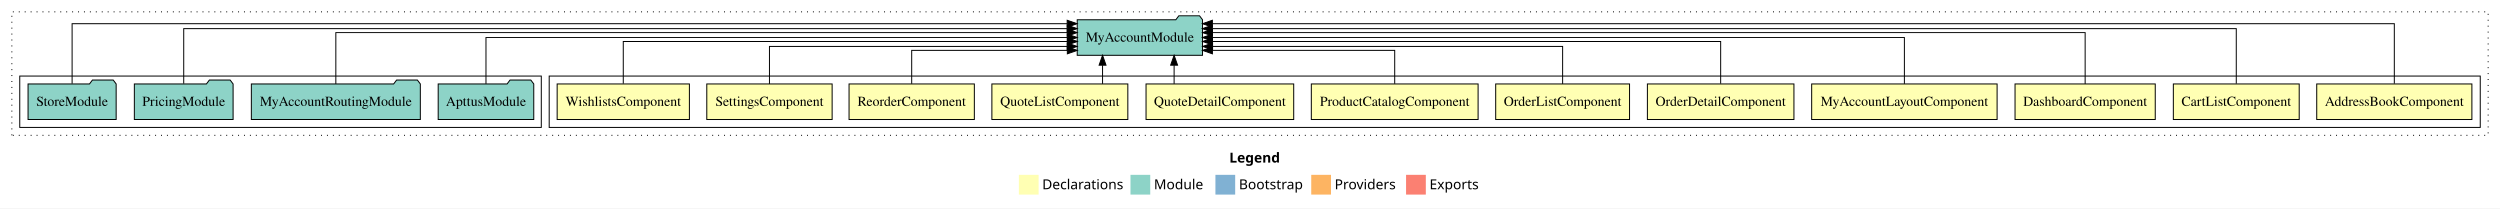
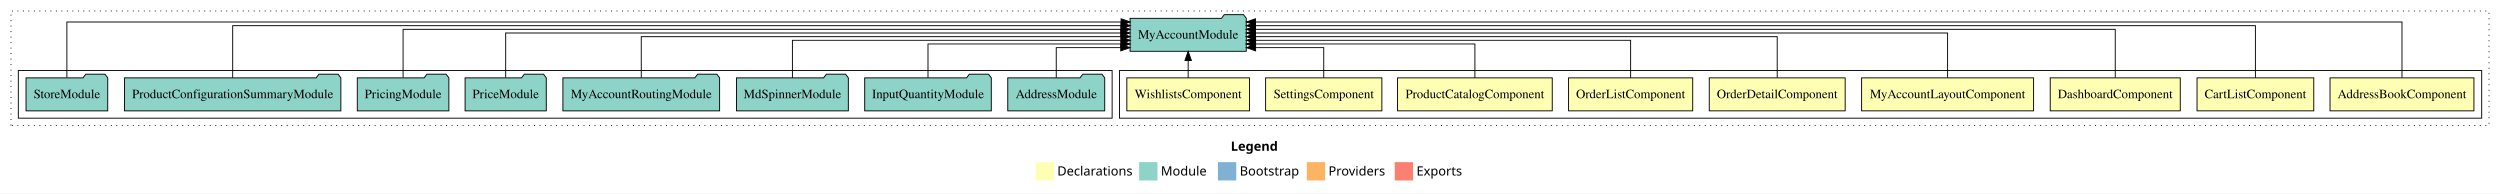
- <svg xmlns="http://www.w3.org/2000/svg" width="2531pt" height="211pt" viewBox="0.00 0.00 2531.00 211.00">
+ <svg xmlns="http://www.w3.org/2000/svg" width="2729pt" height="211pt" viewBox="0.00 0.00 2729.00 211.00">
  <g id="graph0" class="graph" transform="scale(1 1) rotate(0) translate(4 207)">
-     <polygon fill="#ffffff" stroke="transparent" points="-4,4 -4,-207 2527,-207 2527,4 -4,4" />
-     <text text-anchor="start" x="1240.509" y="-42.4" font-family="sans-serif" font-weight="bold" font-size="14.00" fill="#000000">Legend</text>
-     <polygon fill="#ffffb3" stroke="transparent" points="1027.5,-10 1027.5,-30 1047.5,-30 1047.5,-10 1027.5,-10" />
-     <text text-anchor="start" x="1051.129" y="-15.4" font-family="sans-serif" font-size="14.00" fill="#000000">  Declarations</text>
-     <polygon fill="#8dd3c7" stroke="transparent" points="1140.5,-10 1140.5,-30 1160.5,-30 1160.5,-10 1140.5,-10" />
-     <text text-anchor="start" x="1164.225" y="-15.4" font-family="sans-serif" font-size="14.00" fill="#000000">  Module</text>
-     <polygon fill="#80b1d3" stroke="transparent" points="1226.5,-10 1226.5,-30 1246.5,-30 1246.5,-10 1226.5,-10" />
-     <text text-anchor="start" x="1250.281" y="-15.4" font-family="sans-serif" font-size="14.00" fill="#000000">  Bootstrap</text>
-     <polygon fill="#fdb462" stroke="transparent" points="1323.5,-10 1323.5,-30 1343.5,-30 1343.5,-10 1323.5,-10" />
-     <text text-anchor="start" x="1347.173" y="-15.4" font-family="sans-serif" font-size="14.00" fill="#000000">  Providers</text>
-     <polygon fill="#fb8072" stroke="transparent" points="1419.5,-10 1419.5,-30 1439.5,-30 1439.5,-10 1419.5,-10" />
-     <text text-anchor="start" x="1443.226" y="-15.4" font-family="sans-serif" font-size="14.00" fill="#000000">  Exports</text>
+     <polygon fill="#ffffff" stroke="transparent" points="-4,4 -4,-207 2725,-207 2725,4 -4,4" />
+     <text text-anchor="start" x="1339.509" y="-42.4" font-family="sans-serif" font-weight="bold" font-size="14.00" fill="#000000">Legend</text>
+     <polygon fill="#ffffb3" stroke="transparent" points="1126.5,-10 1126.5,-30 1146.5,-30 1146.5,-10 1126.5,-10" />
+     <text text-anchor="start" x="1150.129" y="-15.4" font-family="sans-serif" font-size="14.00" fill="#000000">  Declarations</text>
+     <polygon fill="#8dd3c7" stroke="transparent" points="1239.5,-10 1239.5,-30 1259.5,-30 1259.5,-10 1239.5,-10" />
+     <text text-anchor="start" x="1263.225" y="-15.4" font-family="sans-serif" font-size="14.00" fill="#000000">  Module</text>
+     <polygon fill="#80b1d3" stroke="transparent" points="1325.5,-10 1325.5,-30 1345.5,-30 1345.5,-10 1325.5,-10" />
+     <text text-anchor="start" x="1349.281" y="-15.4" font-family="sans-serif" font-size="14.00" fill="#000000">  Bootstrap</text>
+     <polygon fill="#fdb462" stroke="transparent" points="1422.5,-10 1422.5,-30 1442.5,-30 1442.5,-10 1422.5,-10" />
+     <text text-anchor="start" x="1446.173" y="-15.4" font-family="sans-serif" font-size="14.00" fill="#000000">  Providers</text>
+     <polygon fill="#fb8072" stroke="transparent" points="1518.5,-10 1518.5,-30 1538.5,-30 1538.5,-10 1518.5,-10" />
+     <text text-anchor="start" x="1542.226" y="-15.4" font-family="sans-serif" font-size="14.00" fill="#000000">  Exports</text>
    <g id="clust1" class="cluster">
-       <polygon fill="none" stroke="#000000" stroke-dasharray="1,5" points="8,-70 8,-195 2515,-195 2515,-70 8,-70" />
+       <polygon fill="none" stroke="#000000" stroke-dasharray="1,5" points="8,-70 8,-195 2713,-195 2713,-70 8,-70" />
    </g>
    <g id="clust2" class="cluster">
-       <polygon fill="none" stroke="#000000" points="552,-78 552,-130 2507,-130 2507,-78 552,-78" />
+       <polygon fill="none" stroke="#000000" points="1218,-78 1218,-130 2705,-130 2705,-78 1218,-78" />
    </g>
-     <g id="clust15" class="cluster">
-       <polygon fill="none" stroke="#000000" points="16,-78 16,-130 544,-130 544,-78 16,-78" />
+     <g id="clust12" class="cluster">
+       <polygon fill="none" stroke="#000000" points="16,-78 16,-130 1210,-130 1210,-78 16,-78" />
    </g>
    <g id="node1" class="node">
-       <polygon fill="#ffffb3" stroke="#000000" points="2498.541,-122 2341.459,-122 2341.459,-86 2498.541,-86 2498.541,-122" />
-       <text text-anchor="middle" x="2420" y="-99.8" font-family="Times,serif" font-size="14.00" fill="#000000">AddressBookComponent</text>
+       <polygon fill="#ffffb3" stroke="#000000" points="2696.541,-122 2539.459,-122 2539.459,-86 2696.541,-86 2696.541,-122" />
+       <text text-anchor="middle" x="2618" y="-99.8" font-family="Times,serif" font-size="14.00" fill="#000000">AddressBookComponent</text>
+     </g>
+     <g id="node10" class="node">
+       <polygon fill="#8dd3c7" stroke="#000000" points="1356.421,-187 1353.421,-191 1332.421,-191 1329.421,-187 1229.579,-187 1229.579,-151 1356.421,-151 1356.421,-187" />
+       <text text-anchor="middle" x="1293" y="-164.8" font-family="Times,serif" font-size="14.00" fill="#000000">MyAccountModule</text>
+     </g>
+     <g id="edge1" class="edge">
+       <path fill="none" stroke="#000000" d="M2618,-122.323C2618,-145.66 2618,-183 2618,-183 2618,-183 1366.461,-183 1366.461,-183" />
+       <polygon fill="#000000" stroke="#000000" points="1366.461,-179.5 1356.461,-183 1366.461,-186.5 1366.461,-179.5" />
+     </g>
+     <g id="node2" class="node">
+       <polygon fill="#ffffb3" stroke="#000000" points="2521.713,-122 2394.287,-122 2394.287,-86 2521.713,-86 2521.713,-122" />
+       <text text-anchor="middle" x="2458" y="-99.8" font-family="Times,serif" font-size="14.00" fill="#000000">CartListComponent</text>
+     </g>
+     <g id="edge2" class="edge">
+       <path fill="none" stroke="#000000" d="M2458,-122.155C2458,-144.352 2458,-179 2458,-179 2458,-179 1366.463,-179 1366.463,-179" />
+       <polygon fill="#000000" stroke="#000000" points="1366.463,-175.5 1356.463,-179 1366.463,-182.5 1366.463,-175.5" />
+     </g>
+     <g id="node3" class="node">
+       <polygon fill="#ffffb3" stroke="#000000" points="2375.973,-122 2234.027,-122 2234.027,-86 2375.973,-86 2375.973,-122" />
+       <text text-anchor="middle" x="2305" y="-99.8" font-family="Times,serif" font-size="14.00" fill="#000000">DashboardComponent</text>
+     </g>
+     <g id="edge3" class="edge">
+       <path fill="none" stroke="#000000" d="M2305,-122.284C2305,-143.321 2305,-175 2305,-175 2305,-175 1366.305,-175 1366.305,-175" />
+       <polygon fill="#000000" stroke="#000000" points="1366.305,-171.5 1356.305,-175 1366.305,-178.5 1366.305,-171.5" />
+     </g>
+     <g id="node4" class="node">
+       <polygon fill="#ffffb3" stroke="#000000" points="2215.861,-122 2028.139,-122 2028.139,-86 2215.861,-86 2215.861,-122" />
+       <text text-anchor="middle" x="2122" y="-99.8" font-family="Times,serif" font-size="14.00" fill="#000000">MyAccountLayoutComponent</text>
+     </g>
+     <g id="edge4" class="edge">
+       <path fill="none" stroke="#000000" d="M2122,-122.308C2122,-142.145 2122,-171 2122,-171 2122,-171 1366.332,-171 1366.332,-171" />
+       <polygon fill="#000000" stroke="#000000" points="1366.332,-167.5 1356.332,-171 1366.332,-174.5 1366.332,-167.5" />
+     </g>
+     <g id="node5" class="node">
+       <polygon fill="#ffffb3" stroke="#000000" points="2010.182,-122 1861.818,-122 1861.818,-86 2010.182,-86 2010.182,-122" />
+       <text text-anchor="middle" x="1936" y="-99.8" font-family="Times,serif" font-size="14.00" fill="#000000">OrderDetailComponent</text>
+     </g>
+     <g id="edge5" class="edge">
+       <path fill="none" stroke="#000000" d="M1936,-122.222C1936,-140.828 1936,-167 1936,-167 1936,-167 1366.413,-167 1366.413,-167" />
+       <polygon fill="#000000" stroke="#000000" points="1366.413,-163.5 1356.413,-167 1366.413,-170.5 1366.413,-163.5" />
+     </g>
+     <g id="node6" class="node">
+       <polygon fill="#ffffb3" stroke="#000000" points="1843.753,-122 1708.247,-122 1708.247,-86 1843.753,-86 1843.753,-122" />
+       <text text-anchor="middle" x="1776" y="-99.8" font-family="Times,serif" font-size="14.00" fill="#000000">OrderListComponent</text>
+     </g>
+     <g id="edge6" class="edge">
+       <path fill="none" stroke="#000000" d="M1776,-122.022C1776,-139.373 1776,-163 1776,-163 1776,-163 1366.64,-163 1366.64,-163" />
+       <polygon fill="#000000" stroke="#000000" points="1366.64,-159.5 1356.64,-163 1366.64,-166.5 1366.64,-159.5" />
+     </g>
+     <g id="node7" class="node">
+       <polygon fill="#ffffb3" stroke="#000000" points="1690.428,-122 1521.572,-122 1521.572,-86 1690.428,-86 1690.428,-122" />
+       <text text-anchor="middle" x="1606" y="-99.8" font-family="Times,serif" font-size="14.00" fill="#000000">ProductCatalogComponent</text>
+     </g>
+     <g id="edge7" class="edge">
+       <path fill="none" stroke="#000000" d="M1606,-122.009C1606,-138.049 1606,-159 1606,-159 1606,-159 1366.34,-159 1366.34,-159" />
+       <polygon fill="#000000" stroke="#000000" points="1366.34,-155.5 1356.34,-159 1366.34,-162.5 1366.34,-155.5" />
+     </g>
+     <g id="node8" class="node">
+       <polygon fill="#ffffb3" stroke="#000000" points="1504.447,-122 1377.553,-122 1377.553,-86 1504.447,-86 1504.447,-122" />
+       <text text-anchor="middle" x="1441" y="-99.8" font-family="Times,serif" font-size="14.00" fill="#000000">SettingsComponent</text>
+     </g>
+     <g id="edge8" class="edge">
+       <path fill="none" stroke="#000000" d="M1441,-122.124C1441,-136.783 1441,-155 1441,-155 1441,-155 1366.624,-155 1366.624,-155" />
+       <polygon fill="#000000" stroke="#000000" points="1366.624,-151.5 1356.624,-155 1366.624,-158.5 1366.624,-151.5" />
+     </g>
+     <g id="node9" class="node">
+       <polygon fill="#ffffb3" stroke="#000000" points="1359.944,-122 1226.056,-122 1226.056,-86 1359.944,-86 1359.944,-122" />
+       <text text-anchor="middle" x="1293" y="-99.8" font-family="Times,serif" font-size="14.00" fill="#000000">WishlistsComponent</text>
+     </g>
+     <g id="edge9" class="edge">
+       <path fill="none" stroke="#000000" d="M1293,-122.106C1293,-122.106 1293,-140.991 1293,-140.991" />
+       <polygon fill="#000000" stroke="#000000" points="1289.5,-140.991 1293,-150.991 1296.5,-140.991 1289.5,-140.991" />
+     </g>
+     <g id="node11" class="node">
+       <polygon fill="#8dd3c7" stroke="#000000" points="1201.922,-122 1198.922,-126 1177.922,-126 1174.922,-122 1096.078,-122 1096.078,-86 1201.922,-86 1201.922,-122" />
+       <text text-anchor="middle" x="1149" y="-99.8" font-family="Times,serif" font-size="14.00" fill="#000000">AddressModule</text>
+     </g>
+     <g id="edge10" class="edge">
+       <path fill="none" stroke="#000000" d="M1149,-122.124C1149,-136.783 1149,-155 1149,-155 1149,-155 1219.42,-155 1219.42,-155" />
+       <polygon fill="#000000" stroke="#000000" points="1219.42,-158.5 1229.42,-155 1219.42,-151.5 1219.42,-158.5" />
+     </g>
+     <g id="node12" class="node">
+       <polygon fill="#8dd3c7" stroke="#000000" points="1078.094,-122 1075.094,-126 1054.094,-126 1051.094,-122 939.906,-122 939.906,-86 1078.094,-86 1078.094,-122" />
+       <text text-anchor="middle" x="1009" y="-99.8" font-family="Times,serif" font-size="14.00" fill="#000000">InputQuantityModule</text>
+     </g>
+     <g id="edge11" class="edge">
+       <path fill="none" stroke="#000000" d="M1009,-122.009C1009,-138.049 1009,-159 1009,-159 1009,-159 1219.618,-159 1219.618,-159" />
+       <polygon fill="#000000" stroke="#000000" points="1219.618,-162.5 1229.618,-159 1219.618,-155.5 1219.618,-162.5" />
    </g>
    <g id="node13" class="node">
-       <polygon fill="#8dd3c7" stroke="#000000" points="1213.421,-187 1210.421,-191 1189.421,-191 1186.421,-187 1086.579,-187 1086.579,-151 1213.421,-151 1213.421,-187" />
-       <text text-anchor="middle" x="1150" y="-164.8" font-family="Times,serif" font-size="14.00" fill="#000000">MyAccountModule</text>
-     </g>
-     <g id="edge1" class="edge">
-       <path fill="none" stroke="#000000" d="M2420,-122.323C2420,-145.66 2420,-183 2420,-183 2420,-183 1223.414,-183 1223.414,-183" />
-       <polygon fill="#000000" stroke="#000000" points="1223.414,-179.5 1213.414,-183 1223.414,-186.5 1223.414,-179.5" />
-     </g>
-     <g id="node2" class="node">
-       <polygon fill="#ffffb3" stroke="#000000" points="2323.713,-122 2196.287,-122 2196.287,-86 2323.713,-86 2323.713,-122" />
-       <text text-anchor="middle" x="2260" y="-99.8" font-family="Times,serif" font-size="14.00" fill="#000000">CartListComponent</text>
-     </g>
-     <g id="edge2" class="edge">
-       <path fill="none" stroke="#000000" d="M2260,-122.292C2260,-144.206 2260,-178 2260,-178 2260,-178 1223.261,-178 1223.261,-178" />
-       <polygon fill="#000000" stroke="#000000" points="1223.262,-174.5 1213.261,-178 1223.261,-181.5 1223.262,-174.5" />
-     </g>
-     <g id="node3" class="node">
-       <polygon fill="#ffffb3" stroke="#000000" points="2177.973,-122 2036.027,-122 2036.027,-86 2177.973,-86 2177.973,-122" />
-       <text text-anchor="middle" x="2107" y="-99.8" font-family="Times,serif" font-size="14.00" fill="#000000">DashboardComponent</text>
-     </g>
-     <g id="edge3" class="edge">
-       <path fill="none" stroke="#000000" d="M2107,-122.027C2107,-142.767 2107,-174 2107,-174 2107,-174 1223.533,-174 1223.533,-174" />
-       <polygon fill="#000000" stroke="#000000" points="1223.533,-170.5 1213.533,-174 1223.533,-177.5 1223.533,-170.5" />
-     </g>
-     <g id="node4" class="node">
-       <polygon fill="#ffffb3" stroke="#000000" points="2017.861,-122 1830.139,-122 1830.139,-86 2017.861,-86 2017.861,-122" />
-       <text text-anchor="middle" x="1924" y="-99.8" font-family="Times,serif" font-size="14.00" fill="#000000">MyAccountLayoutComponent</text>
-     </g>
-     <g id="edge4" class="edge">
-       <path fill="none" stroke="#000000" d="M1924,-122.106C1924,-141.339 1924,-169 1924,-169 1924,-169 1223.34,-169 1223.34,-169" />
-       <polygon fill="#000000" stroke="#000000" points="1223.34,-165.5 1213.34,-169 1223.34,-172.5 1223.34,-165.5" />
-     </g>
-     <g id="node5" class="node">
-       <polygon fill="#ffffb3" stroke="#000000" points="1812.182,-122 1663.818,-122 1663.818,-86 1812.182,-86 1812.182,-122" />
-       <text text-anchor="middle" x="1738" y="-99.8" font-family="Times,serif" font-size="14.00" fill="#000000">OrderDetailComponent</text>
-     </g>
-     <g id="edge5" class="edge">
-       <path fill="none" stroke="#000000" d="M1738,-122.302C1738,-140.27 1738,-165 1738,-165 1738,-165 1223.485,-165 1223.485,-165" />
-       <polygon fill="#000000" stroke="#000000" points="1223.485,-161.5 1213.485,-165 1223.485,-168.5 1223.485,-161.5" />
-     </g>
-     <g id="node6" class="node">
-       <polygon fill="#ffffb3" stroke="#000000" points="1645.753,-122 1510.247,-122 1510.247,-86 1645.753,-86 1645.753,-122" />
-       <text text-anchor="middle" x="1578" y="-99.8" font-family="Times,serif" font-size="14.00" fill="#000000">OrderListComponent</text>
-     </g>
-     <g id="edge6" class="edge">
-       <path fill="none" stroke="#000000" d="M1578,-122.027C1578,-138.398 1578,-160 1578,-160 1578,-160 1223.614,-160 1223.614,-160" />
-       <polygon fill="#000000" stroke="#000000" points="1223.614,-156.5 1213.614,-160 1223.614,-163.5 1223.614,-156.5" />
-     </g>
-     <g id="node7" class="node">
-       <polygon fill="#ffffb3" stroke="#000000" points="1492.428,-122 1323.572,-122 1323.572,-86 1492.428,-86 1492.428,-122" />
-       <text text-anchor="middle" x="1408" y="-99.8" font-family="Times,serif" font-size="14.00" fill="#000000">ProductCatalogComponent</text>
-     </g>
-     <g id="edge7" class="edge">
-       <path fill="none" stroke="#000000" d="M1408,-122.187C1408,-137.182 1408,-156 1408,-156 1408,-156 1223.444,-156 1223.444,-156" />
-       <polygon fill="#000000" stroke="#000000" points="1223.444,-152.5 1213.444,-156 1223.444,-159.5 1223.444,-152.5" />
-     </g>
-     <g id="node8" class="node">
-       <polygon fill="#ffffb3" stroke="#000000" points="1305.752,-122 1156.248,-122 1156.248,-86 1305.752,-86 1305.752,-122" />
-       <text text-anchor="middle" x="1231" y="-99.8" font-family="Times,serif" font-size="14.00" fill="#000000">QuoteDetailComponent</text>
-     </g>
-     <g id="edge8" class="edge">
-       <path fill="none" stroke="#000000" d="M1184.667,-122.106C1184.667,-122.106 1184.667,-140.991 1184.667,-140.991" />
-       <polygon fill="#000000" stroke="#000000" points="1181.167,-140.991 1184.667,-150.991 1188.167,-140.991 1181.167,-140.991" />
-     </g>
-     <g id="node9" class="node">
-       <polygon fill="#ffffb3" stroke="#000000" points="1137.823,-122 1000.177,-122 1000.177,-86 1137.823,-86 1137.823,-122" />
-       <text text-anchor="middle" x="1069" y="-99.8" font-family="Times,serif" font-size="14.00" fill="#000000">QuoteListComponent</text>
-     </g>
-     <g id="edge9" class="edge">
-       <path fill="none" stroke="#000000" d="M1112.226,-122.106C1112.226,-122.106 1112.226,-140.991 1112.226,-140.991" />
-       <polygon fill="#000000" stroke="#000000" points="1108.726,-140.991 1112.226,-150.991 1115.726,-140.991 1108.726,-140.991" />
-     </g>
-     <g id="node10" class="node">
-       <polygon fill="#ffffb3" stroke="#000000" points="982.42,-122 855.58,-122 855.58,-86 982.42,-86 982.42,-122" />
-       <text text-anchor="middle" x="919" y="-99.8" font-family="Times,serif" font-size="14.00" fill="#000000">ReorderComponent</text>
-     </g>
-     <g id="edge10" class="edge">
-       <path fill="none" stroke="#000000" d="M919,-122.187C919,-137.182 919,-156 919,-156 919,-156 1076.573,-156 1076.573,-156" />
-       <polygon fill="#000000" stroke="#000000" points="1076.573,-159.5 1086.573,-156 1076.573,-152.5 1076.573,-159.5" />
-     </g>
-     <g id="node11" class="node">
-       <polygon fill="#ffffb3" stroke="#000000" points="838.447,-122 711.553,-122 711.553,-86 838.447,-86 838.447,-122" />
-       <text text-anchor="middle" x="775" y="-99.8" font-family="Times,serif" font-size="14.00" fill="#000000">SettingsComponent</text>
-     </g>
-     <g id="edge11" class="edge">
-       <path fill="none" stroke="#000000" d="M775,-122.027C775,-138.398 775,-160 775,-160 775,-160 1076.386,-160 1076.386,-160" />
-       <polygon fill="#000000" stroke="#000000" points="1076.386,-163.5 1086.386,-160 1076.386,-156.5 1076.386,-163.5" />
-     </g>
-     <g id="node12" class="node">
-       <polygon fill="#ffffb3" stroke="#000000" points="693.944,-122 560.056,-122 560.056,-86 693.944,-86 693.944,-122" />
-       <text text-anchor="middle" x="627" y="-99.8" font-family="Times,serif" font-size="14.00" fill="#000000">WishlistsComponent</text>
+       <polygon fill="#8dd3c7" stroke="#000000" points="922.044,-122 919.044,-126 898.044,-126 895.044,-122 799.956,-122 799.956,-86 922.044,-86 922.044,-122" />
+       <text text-anchor="middle" x="861" y="-99.8" font-family="Times,serif" font-size="14.00" fill="#000000">MdSpinnerModule</text>
    </g>
    <g id="edge12" class="edge">
-       <path fill="none" stroke="#000000" d="M627,-122.302C627,-140.27 627,-165 627,-165 627,-165 1076.654,-165 1076.654,-165" />
-       <polygon fill="#000000" stroke="#000000" points="1076.654,-168.5 1086.654,-165 1076.654,-161.5 1076.654,-168.5" />
+       <path fill="none" stroke="#000000" d="M861,-122.022C861,-139.373 861,-163 861,-163 861,-163 1219.721,-163 1219.721,-163" />
+       <polygon fill="#000000" stroke="#000000" points="1219.721,-166.5 1229.721,-163 1219.721,-159.5 1219.721,-166.5" />
    </g>
    <g id="node14" class="node">
-       <polygon fill="#8dd3c7" stroke="#000000" points="536.382,-122 533.382,-126 512.382,-126 509.382,-122 439.618,-122 439.618,-86 536.382,-86 536.382,-122" />
-       <text text-anchor="middle" x="488" y="-99.8" font-family="Times,serif" font-size="14.00" fill="#000000">ApttusModule</text>
+       <polygon fill="#8dd3c7" stroke="#000000" points="781.539,-122 778.539,-126 757.539,-126 754.539,-122 610.461,-122 610.461,-86 781.539,-86 781.539,-122" />
+       <text text-anchor="middle" x="696" y="-99.8" font-family="Times,serif" font-size="14.00" fill="#000000">MyAccountRoutingModule</text>
    </g>
    <g id="edge13" class="edge">
-       <path fill="none" stroke="#000000" d="M488,-122.106C488,-141.339 488,-169 488,-169 488,-169 1076.525,-169 1076.525,-169" />
-       <polygon fill="#000000" stroke="#000000" points="1076.525,-172.5 1086.525,-169 1076.525,-165.5 1076.525,-172.5" />
+       <path fill="none" stroke="#000000" d="M696,-122.222C696,-140.828 696,-167 696,-167 696,-167 1219.676,-167 1219.676,-167" />
+       <polygon fill="#000000" stroke="#000000" points="1219.676,-170.5 1229.676,-167 1219.676,-163.5 1219.676,-170.5" />
    </g>
    <g id="node15" class="node">
-       <polygon fill="#8dd3c7" stroke="#000000" points="421.539,-122 418.539,-126 397.539,-126 394.539,-122 250.461,-122 250.461,-86 421.539,-86 421.539,-122" />
-       <text text-anchor="middle" x="336" y="-99.8" font-family="Times,serif" font-size="14.00" fill="#000000">MyAccountRoutingModule</text>
+       <polygon fill="#8dd3c7" stroke="#000000" points="592.313,-122 589.313,-126 568.313,-126 565.313,-122 503.687,-122 503.687,-86 592.313,-86 592.313,-122" />
+       <text text-anchor="middle" x="548" y="-99.8" font-family="Times,serif" font-size="14.00" fill="#000000">PriceModule</text>
    </g>
    <g id="edge14" class="edge">
-       <path fill="none" stroke="#000000" d="M336,-122.027C336,-142.767 336,-174 336,-174 336,-174 1076.466,-174 1076.466,-174" />
-       <polygon fill="#000000" stroke="#000000" points="1076.466,-177.5 1086.466,-174 1076.466,-170.5 1076.466,-177.5" />
+       <path fill="none" stroke="#000000" d="M548,-122.308C548,-142.145 548,-171 548,-171 548,-171 1219.482,-171 1219.482,-171" />
+       <polygon fill="#000000" stroke="#000000" points="1219.482,-174.5 1229.482,-171 1219.482,-167.5 1219.482,-174.5" />
    </g>
    <g id="node16" class="node">
-       <polygon fill="#8dd3c7" stroke="#000000" points="231.989,-122 228.989,-126 207.989,-126 204.989,-122 132.011,-122 132.011,-86 231.989,-86 231.989,-122" />
-       <text text-anchor="middle" x="182" y="-99.8" font-family="Times,serif" font-size="14.00" fill="#000000">PricingModule</text>
+       <polygon fill="#8dd3c7" stroke="#000000" points="485.989,-122 482.989,-126 461.989,-126 458.989,-122 386.011,-122 386.011,-86 485.989,-86 485.989,-122" />
+       <text text-anchor="middle" x="436" y="-99.8" font-family="Times,serif" font-size="14.00" fill="#000000">PricingModule</text>
    </g>
    <g id="edge15" class="edge">
-       <path fill="none" stroke="#000000" d="M182,-122.292C182,-144.206 182,-178 182,-178 182,-178 1076.487,-178 1076.487,-178" />
-       <polygon fill="#000000" stroke="#000000" points="1076.487,-181.5 1086.487,-178 1076.487,-174.5 1076.487,-181.5" />
+       <path fill="none" stroke="#000000" d="M436,-122.284C436,-143.321 436,-175 436,-175 436,-175 1219.635,-175 1219.635,-175" />
+       <polygon fill="#000000" stroke="#000000" points="1219.635,-178.5 1229.635,-175 1219.635,-171.5 1219.635,-178.5" />
    </g>
    <g id="node17" class="node">
+       <polygon fill="#8dd3c7" stroke="#000000" points="368.081,-122 365.081,-126 344.081,-126 341.081,-122 131.919,-122 131.919,-86 368.081,-86 368.081,-122" />
+       <text text-anchor="middle" x="250" y="-99.8" font-family="Times,serif" font-size="14.00" fill="#000000">ProductConfigurationSummaryModule</text>
+     </g>
+     <g id="edge16" class="edge">
+       <path fill="none" stroke="#000000" d="M250,-122.155C250,-144.352 250,-179 250,-179 250,-179 1219.716,-179 1219.716,-179" />
+       <polygon fill="#000000" stroke="#000000" points="1219.716,-182.5 1229.716,-179 1219.716,-175.5 1219.716,-182.5" />
+     </g>
+     <g id="node18" class="node">
      <polygon fill="#8dd3c7" stroke="#000000" points="113.598,-122 110.598,-126 89.598,-126 86.598,-122 24.402,-122 24.402,-86 113.598,-86 113.598,-122" />
      <text text-anchor="middle" x="69" y="-99.8" font-family="Times,serif" font-size="14.00" fill="#000000">StoreModule</text>
    </g>
-     <g id="edge16" class="edge">
-       <path fill="none" stroke="#000000" d="M69,-122.323C69,-145.66 69,-183 69,-183 69,-183 1076.414,-183 1076.414,-183" />
-       <polygon fill="#000000" stroke="#000000" points="1076.414,-186.5 1086.414,-183 1076.414,-179.5 1076.414,-186.5" />
+     <g id="edge17" class="edge">
+       <path fill="none" stroke="#000000" d="M69,-122.323C69,-145.66 69,-183 69,-183 69,-183 1219.77,-183 1219.77,-183" />
+       <polygon fill="#000000" stroke="#000000" points="1219.77,-186.5 1229.77,-183 1219.77,-179.5 1219.77,-186.5" />
    </g>
  </g>
</svg>
